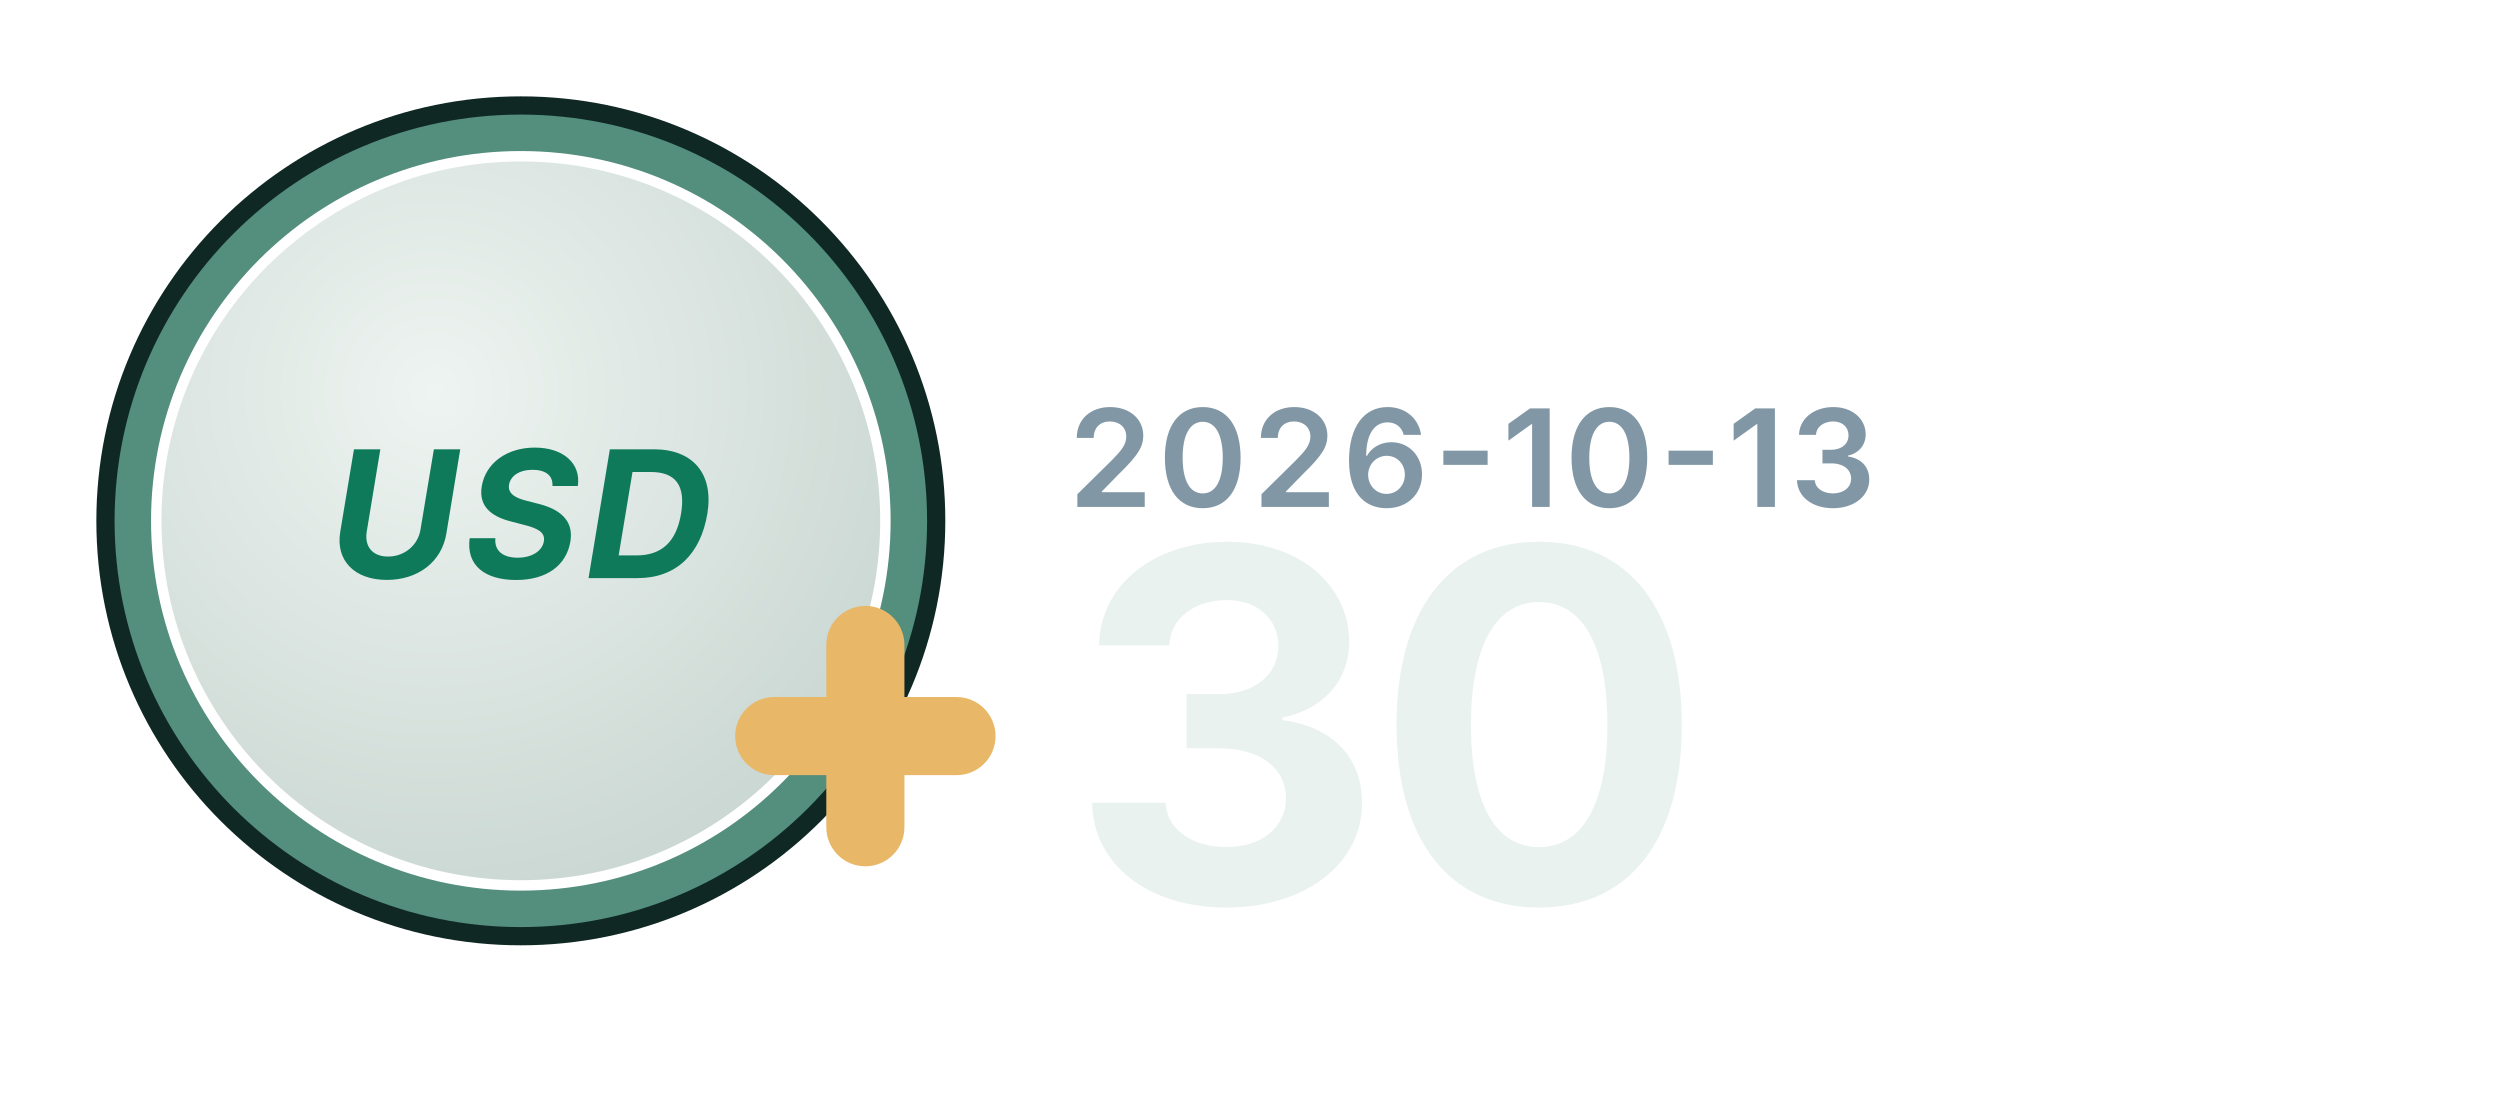
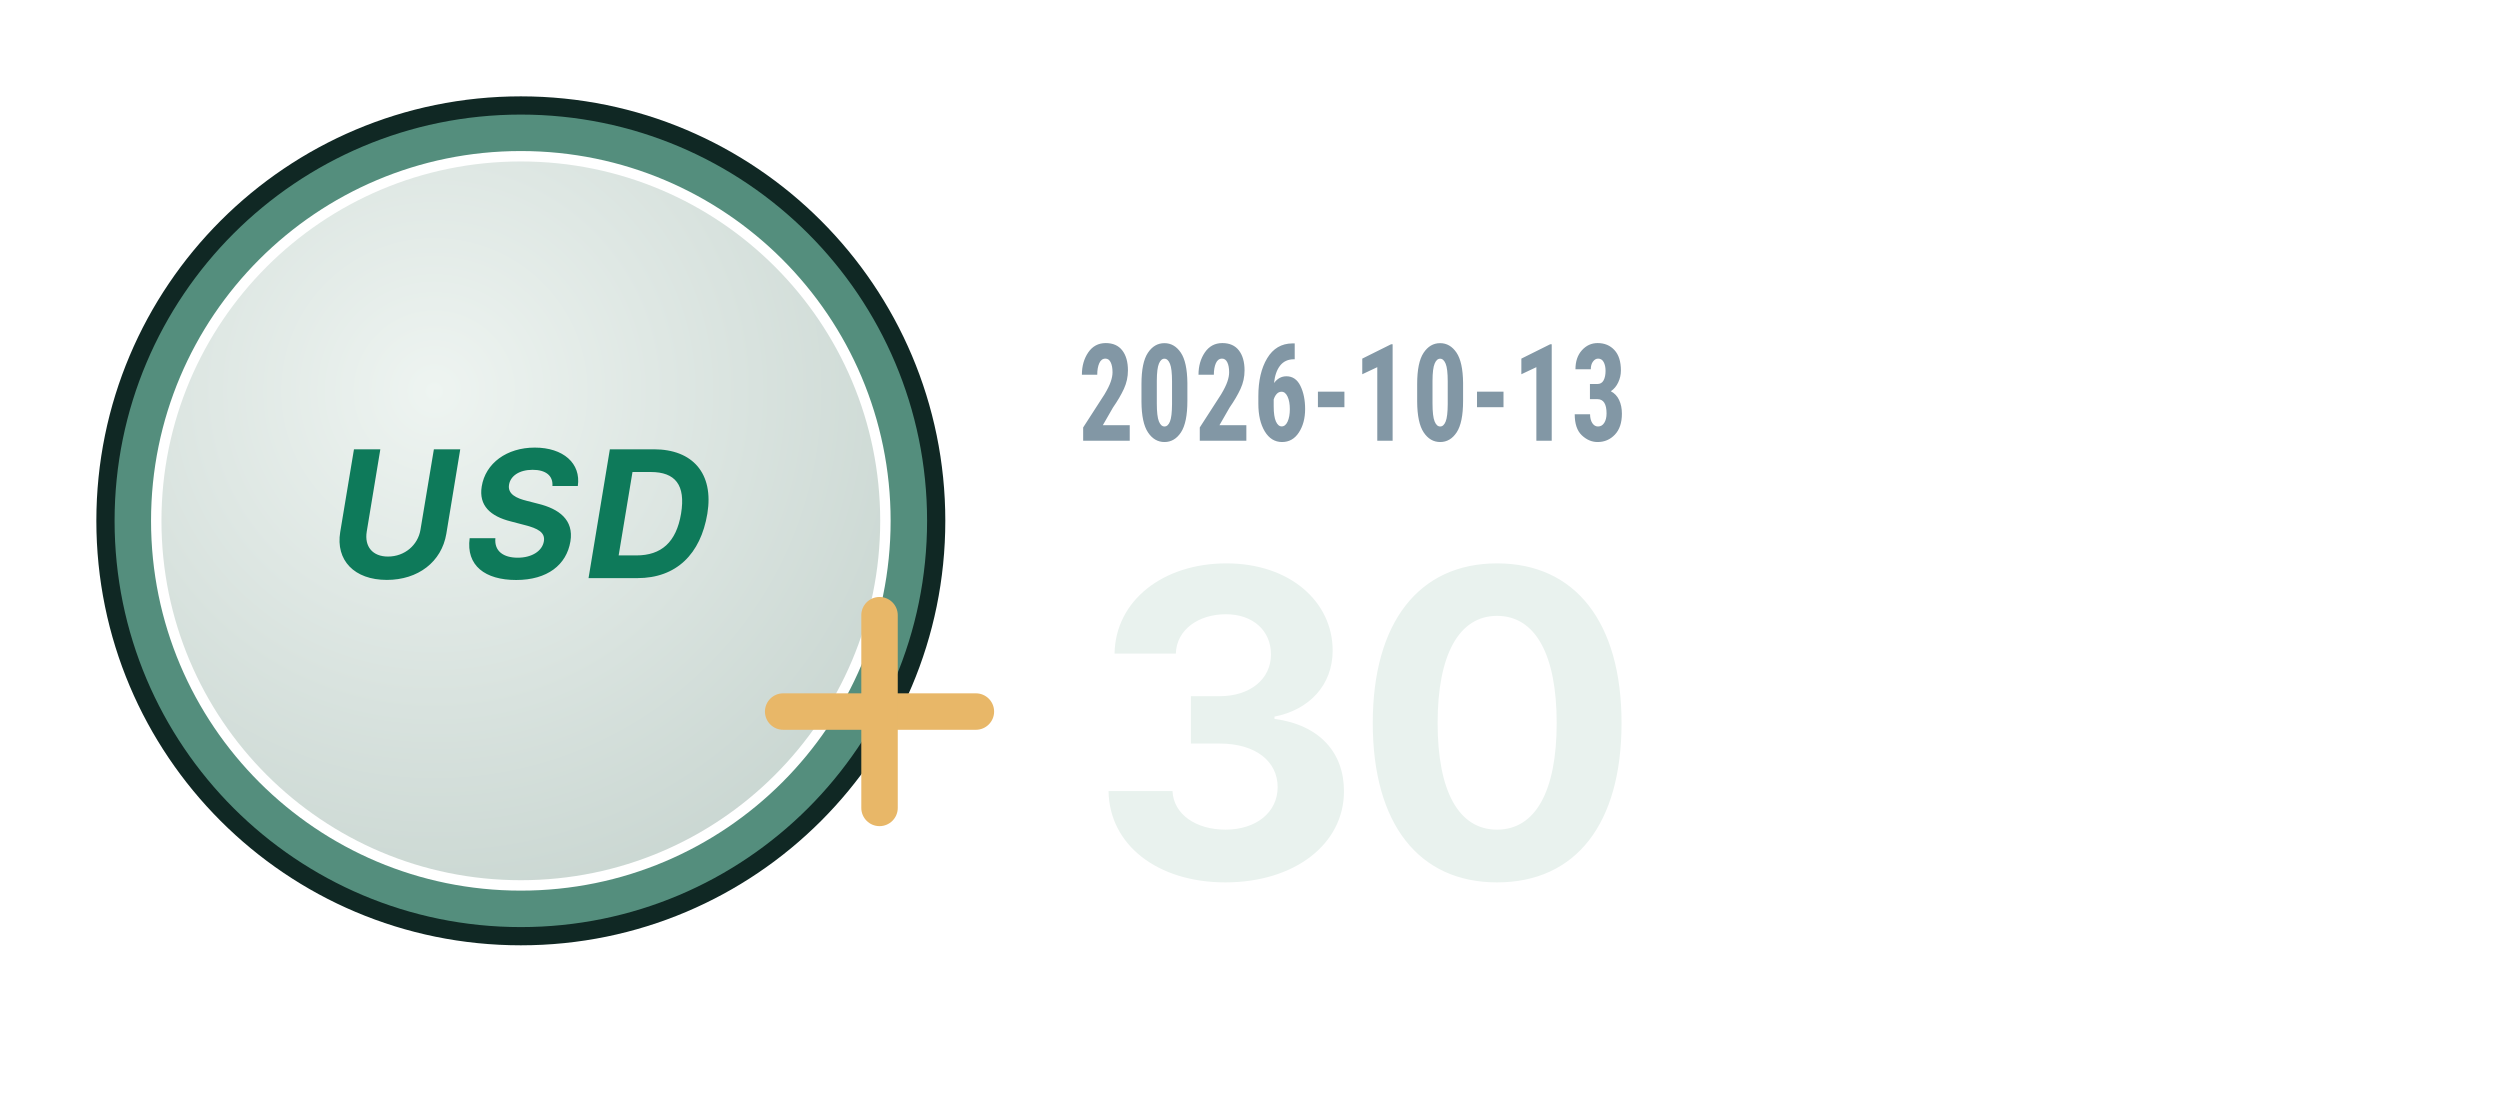
<svg xmlns="http://www.w3.org/2000/svg" viewBox="0 0 480 210">
  <defs>
-     <radialGradient id="panel-p30-light" cx="38%" cy="32%" r="75%">
+     <radialGradient id="panel-p30-A" cx="38%" cy="32%" r="75%">
      <stop offset="0%" stop-color="#eef4f1" />
      <stop offset="100%" stop-color="#c9d6d1" />
    </radialGradient>
  </defs>
  <g font-family="Inter, 'DejaVu Sans', Helvetica, Arial, sans-serif">
    <circle cx="100" cy="100" r="78" fill="none" stroke="#102824" stroke-width="7" />
    <circle cx="100" cy="100" r="74.5" fill="none" stroke="#548e7d" stroke-width="7" />
-     <circle cx="100" cy="100" r="69" fill="url(#panel-p30-light)" />
+     <circle cx="100" cy="100" r="69" fill="url(#panel-p30-A)" />
    <text x="100" y="111" text-anchor="middle" font-size="34" font-weight="700" font-style="italic" letter-spacing="1" fill="#0e7a5a">USD</text>
-     <g transform="translate(166.15 141.33)">
-       <rect x="-25" y="-7.5" width="50" height="15" rx="7.5" fill="#e8b768" />
-       <rect x="-7.5" y="-25" width="15" height="50" rx="7.5" fill="#e8b768" />
+     <g transform="translate(168.87 136.62)">
+       <rect x="-22" y="-3.5" width="44" height="7" rx="3.5" fill="#e8b768" />
+       <rect x="-3.5" y="-22" width="7" height="44" rx="3.5" fill="#e8b768" />
    </g>
-     <text x="205.15" y="173.33" font-size="94" font-weight="700" letter-spacing="-2" fill="#e9f2ee" font-variant-numeric="tabular-nums">30</text>
-     <text x="205.15" y="97.33" font-size="26" font-weight="600" letter-spacing="1" fill="#8297a5" font-variant-numeric="tabular-nums">2026-10-13</text>
+     <text x="208.87" y="168.62" font-size="82" font-weight="700" letter-spacing="-2" fill="#e9f2ee" font-variant-numeric="tabular-nums">30</text>
+     <g transform="translate(259.71 84.62) scale(0.82 1)">
+       <text x="0" y="0" text-anchor="middle" font-family="'Inter Condensed', 'Roboto Condensed', 'Arial Narrow', Inter, 'DejaVu Sans', sans-serif" font-stretch="condensed" font-size="26" font-weight="600" letter-spacing="0.5" fill="#8297a5" font-variant-numeric="tabular-nums">2026-10-13</text>
+     </g>
  </g>
</svg>
